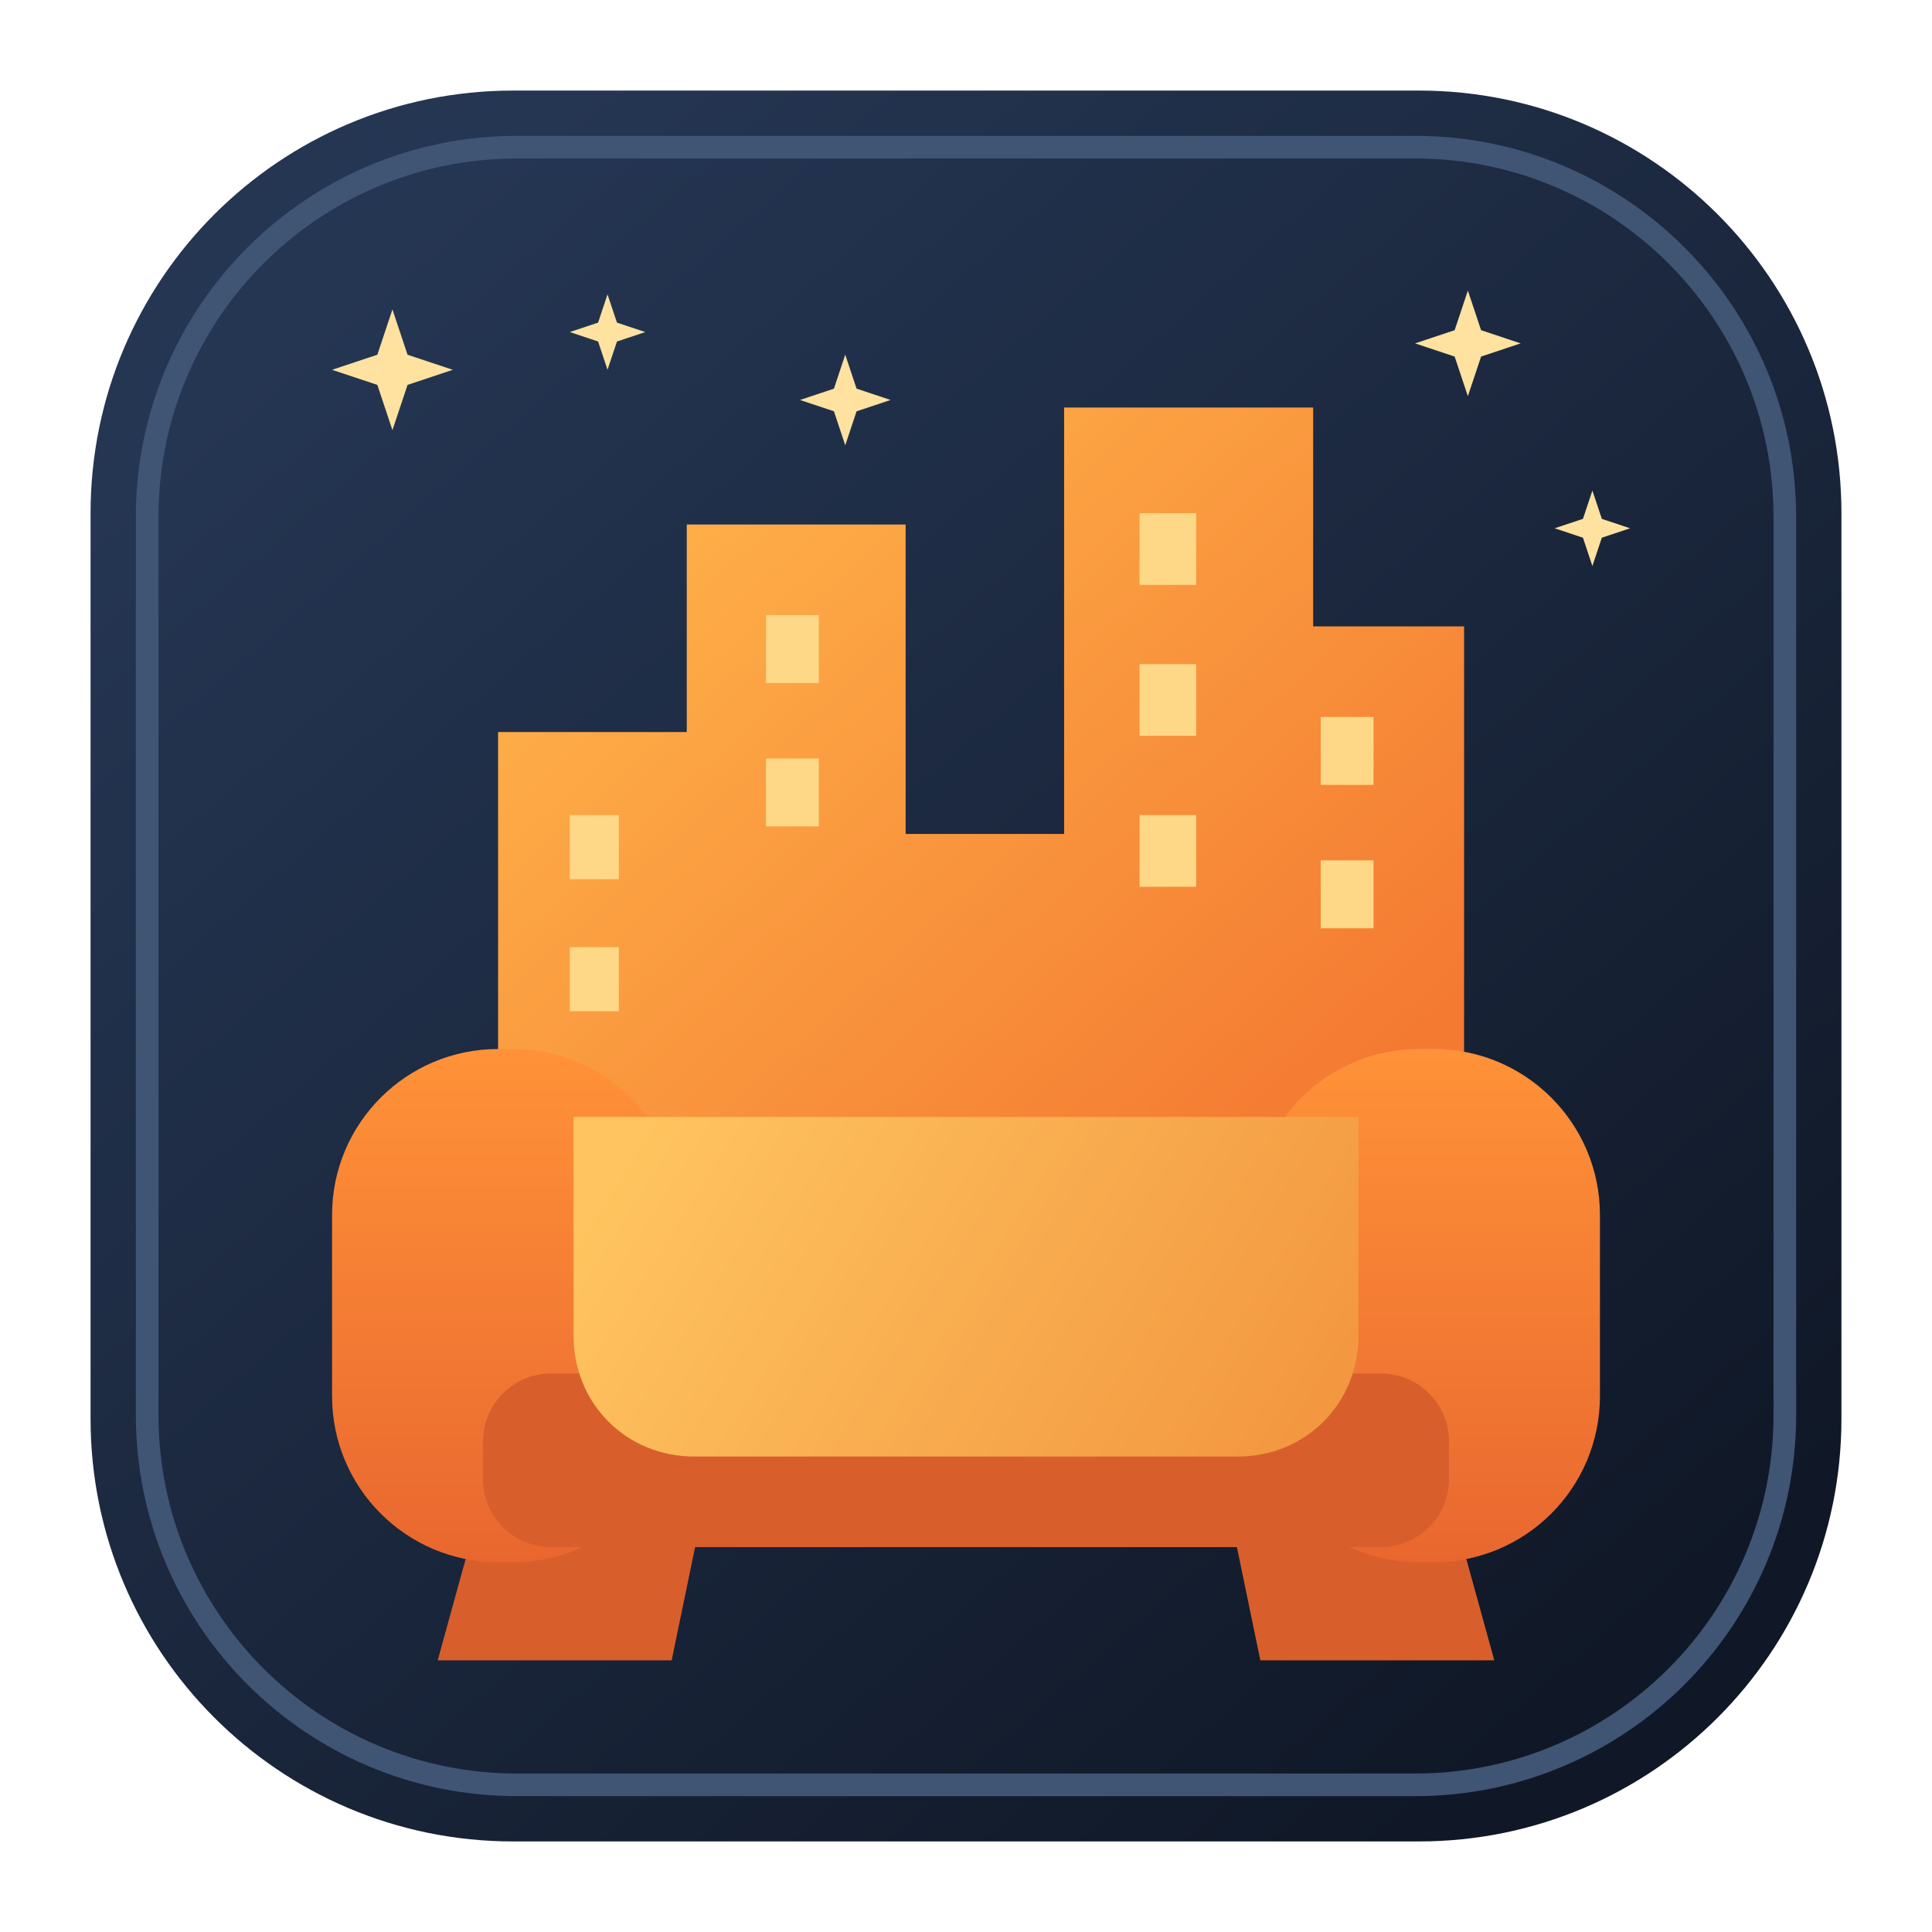
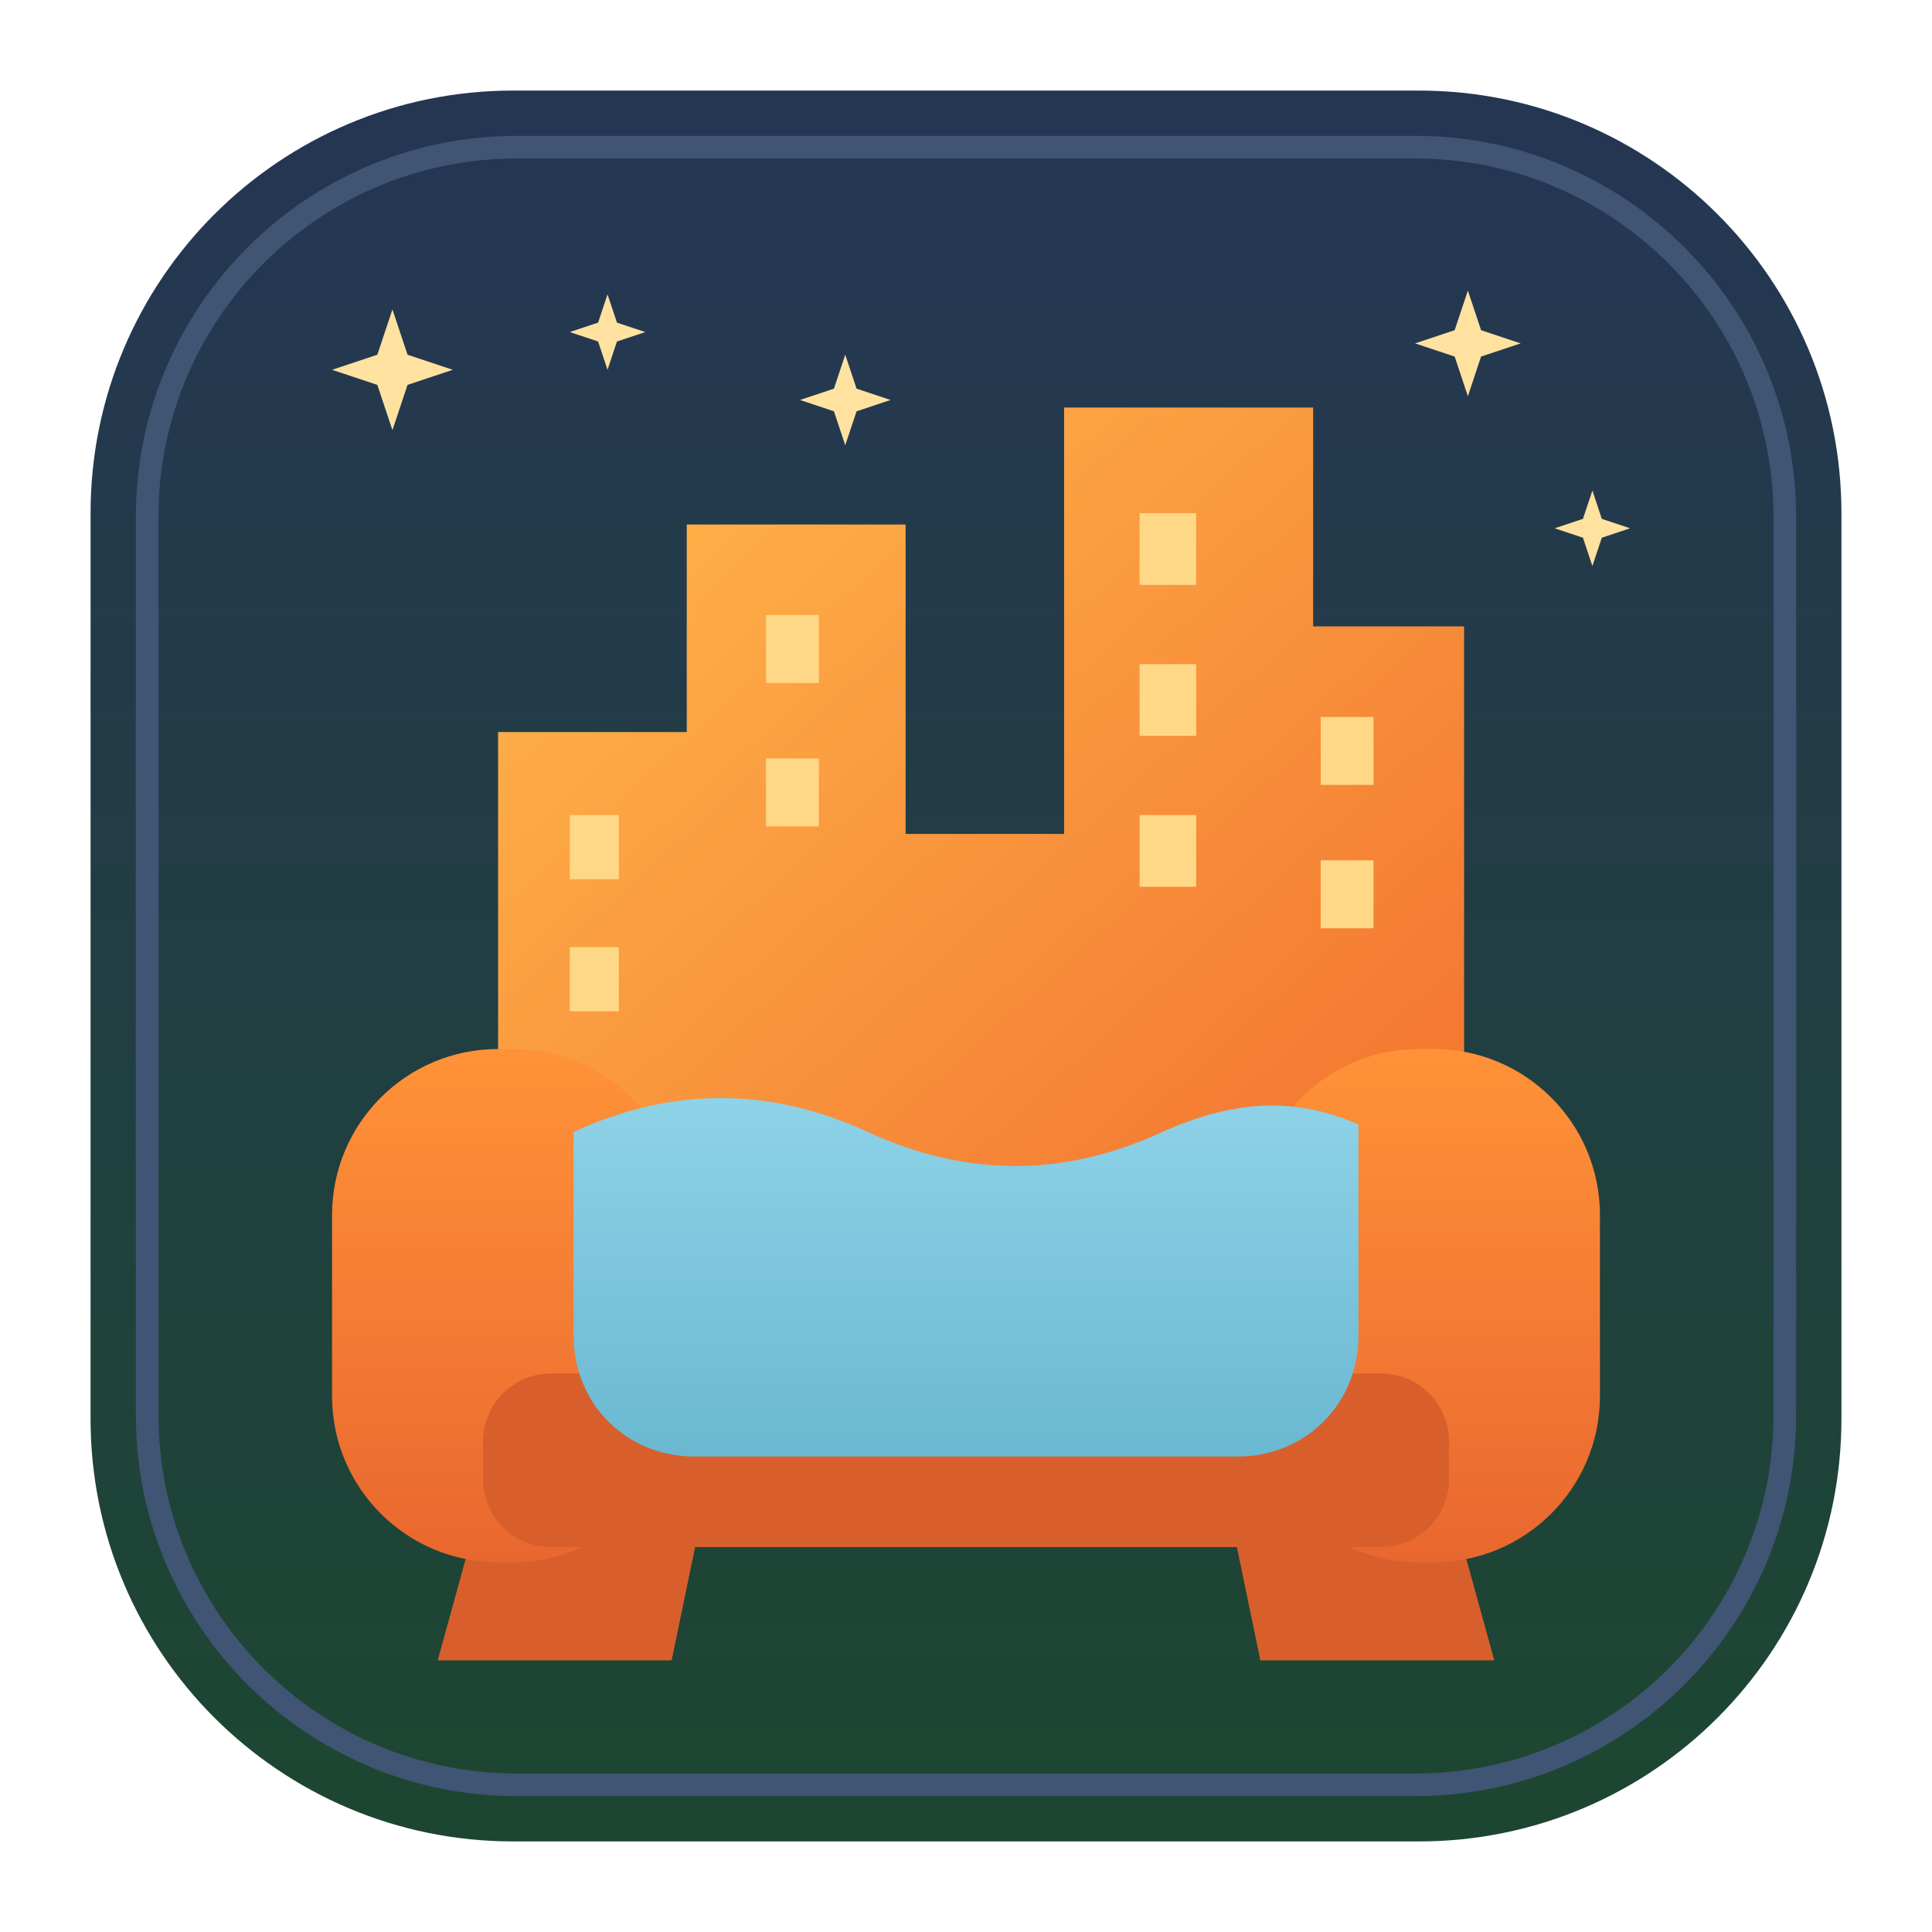
<svg xmlns="http://www.w3.org/2000/svg" viewBox="0 0 512 512" role="img" aria-labelledby="title description">
  <defs>
-     <linearGradient id="background" x1="92" y1="72" x2="420" y2="448" gradientUnits="userSpaceOnUse">
+     <linearGradient id="background" x1="256" y1="40" x2="256" y2="472" gradientUnits="userSpaceOnUse">
      <stop stop-color="#253653" />
-       <stop offset="1" stop-color="#101827" />
+       <stop offset="1" stop-color="#1d4632" />
    </linearGradient>
    <linearGradient id="city" x1="168" y1="116" x2="340" y2="306" gradientUnits="userSpaceOnUse">
      <stop stop-color="#ffb44a" />
      <stop offset="1" stop-color="#f47a32" />
    </linearGradient>
-     <linearGradient id="seat" x1="170" y1="298" x2="342" y2="406" gradientUnits="userSpaceOnUse">
-       <stop stop-color="#ffc45f" />
-       <stop offset="1" stop-color="#f2953f" />
+     <linearGradient id="seat" x1="256" y1="288" x2="256" y2="386" gradientUnits="userSpaceOnUse">
+       <stop stop-color="#8fd3e8" />
+       <stop offset="1" stop-color="#6ab8d1" />
    </linearGradient>
    <linearGradient id="armrest" x1="0" y1="0" x2="0" y2="1">
      <stop stop-color="#ff9238" />
      <stop offset="1" stop-color="#e9672f" />
    </linearGradient>
  </defs>
  <rect x="24" y="24" width="464" height="464" rx="112" fill="url(#background)" />
  <rect x="39" y="39" width="434" height="434" rx="98" fill="none" stroke="#405474" stroke-width="6" />
  <g fill="#ffe2a0">
    <path d="m104 82 4 12 12 4-12 4-4 12-4-12-12-4 12-4Z" />
    <path d="m161 78 2.5 7.5L171 88l-7.5 2.5L161 98l-2.5-7.5L151 88l7.5-2.5Z" />
    <path d="m224 94 3 9 9 3-9 3-3 9-3-9-9-3 9-3Z" />
    <path d="m389 77 3.5 10.5L403 91l-10.5 3.5L389 105l-3.5-10.5L375 91l10.5-3.5Z" />
    <path d="m422 130 2.5 7.5 7.5 2.5-7.5 2.5-2.5 7.5-2.5-7.5-7.5-2.5 7.5-2.5Z" />
  </g>
-   <path fill="url(#city)" d="M132 308V194h50v-55h58v82h42V108h66v58h40v142Z" />
+   <path fill="url(#city)" d="M132 320V194h50v-55h58v82h42V108h66v58h40v154Z" />
  <path fill="#ffd887" d="M151 216h13v17h-13zm0 35h13v17h-13zm52-88h14v18h-14zm0 38h14v18h-14zm99-65h15v19h-15zm0 40h15v19h-15zm0 40h15v19h-15zm48-26h14v18h-14zm0 38h14v18h-14z" />
  <path fill="#d85f2c" d="M132 382h58l-12 58h-62zm190 0h58l16 58h-62z" />
  <rect x="88" y="278" width="92" height="136" rx="44" fill="url(#armrest)" />
  <rect x="332" y="278" width="92" height="136" rx="44" fill="url(#armrest)" />
  <rect x="128" y="364" width="256" height="46" rx="18" fill="#d85f2c" />
-   <path fill="url(#seat)" d="M152 296h208v58c0 18-14 32-32 32H184c-18 0-32-14-32-32Z" />
+   <path fill="url(#seat)" d="M152 300c26-12 52-12 78 0s52 12 78 0c20-9 36-9 52-2v56c0 18-14 32-32 32H184c-18 0-32-14-32-32Z" />
</svg>
